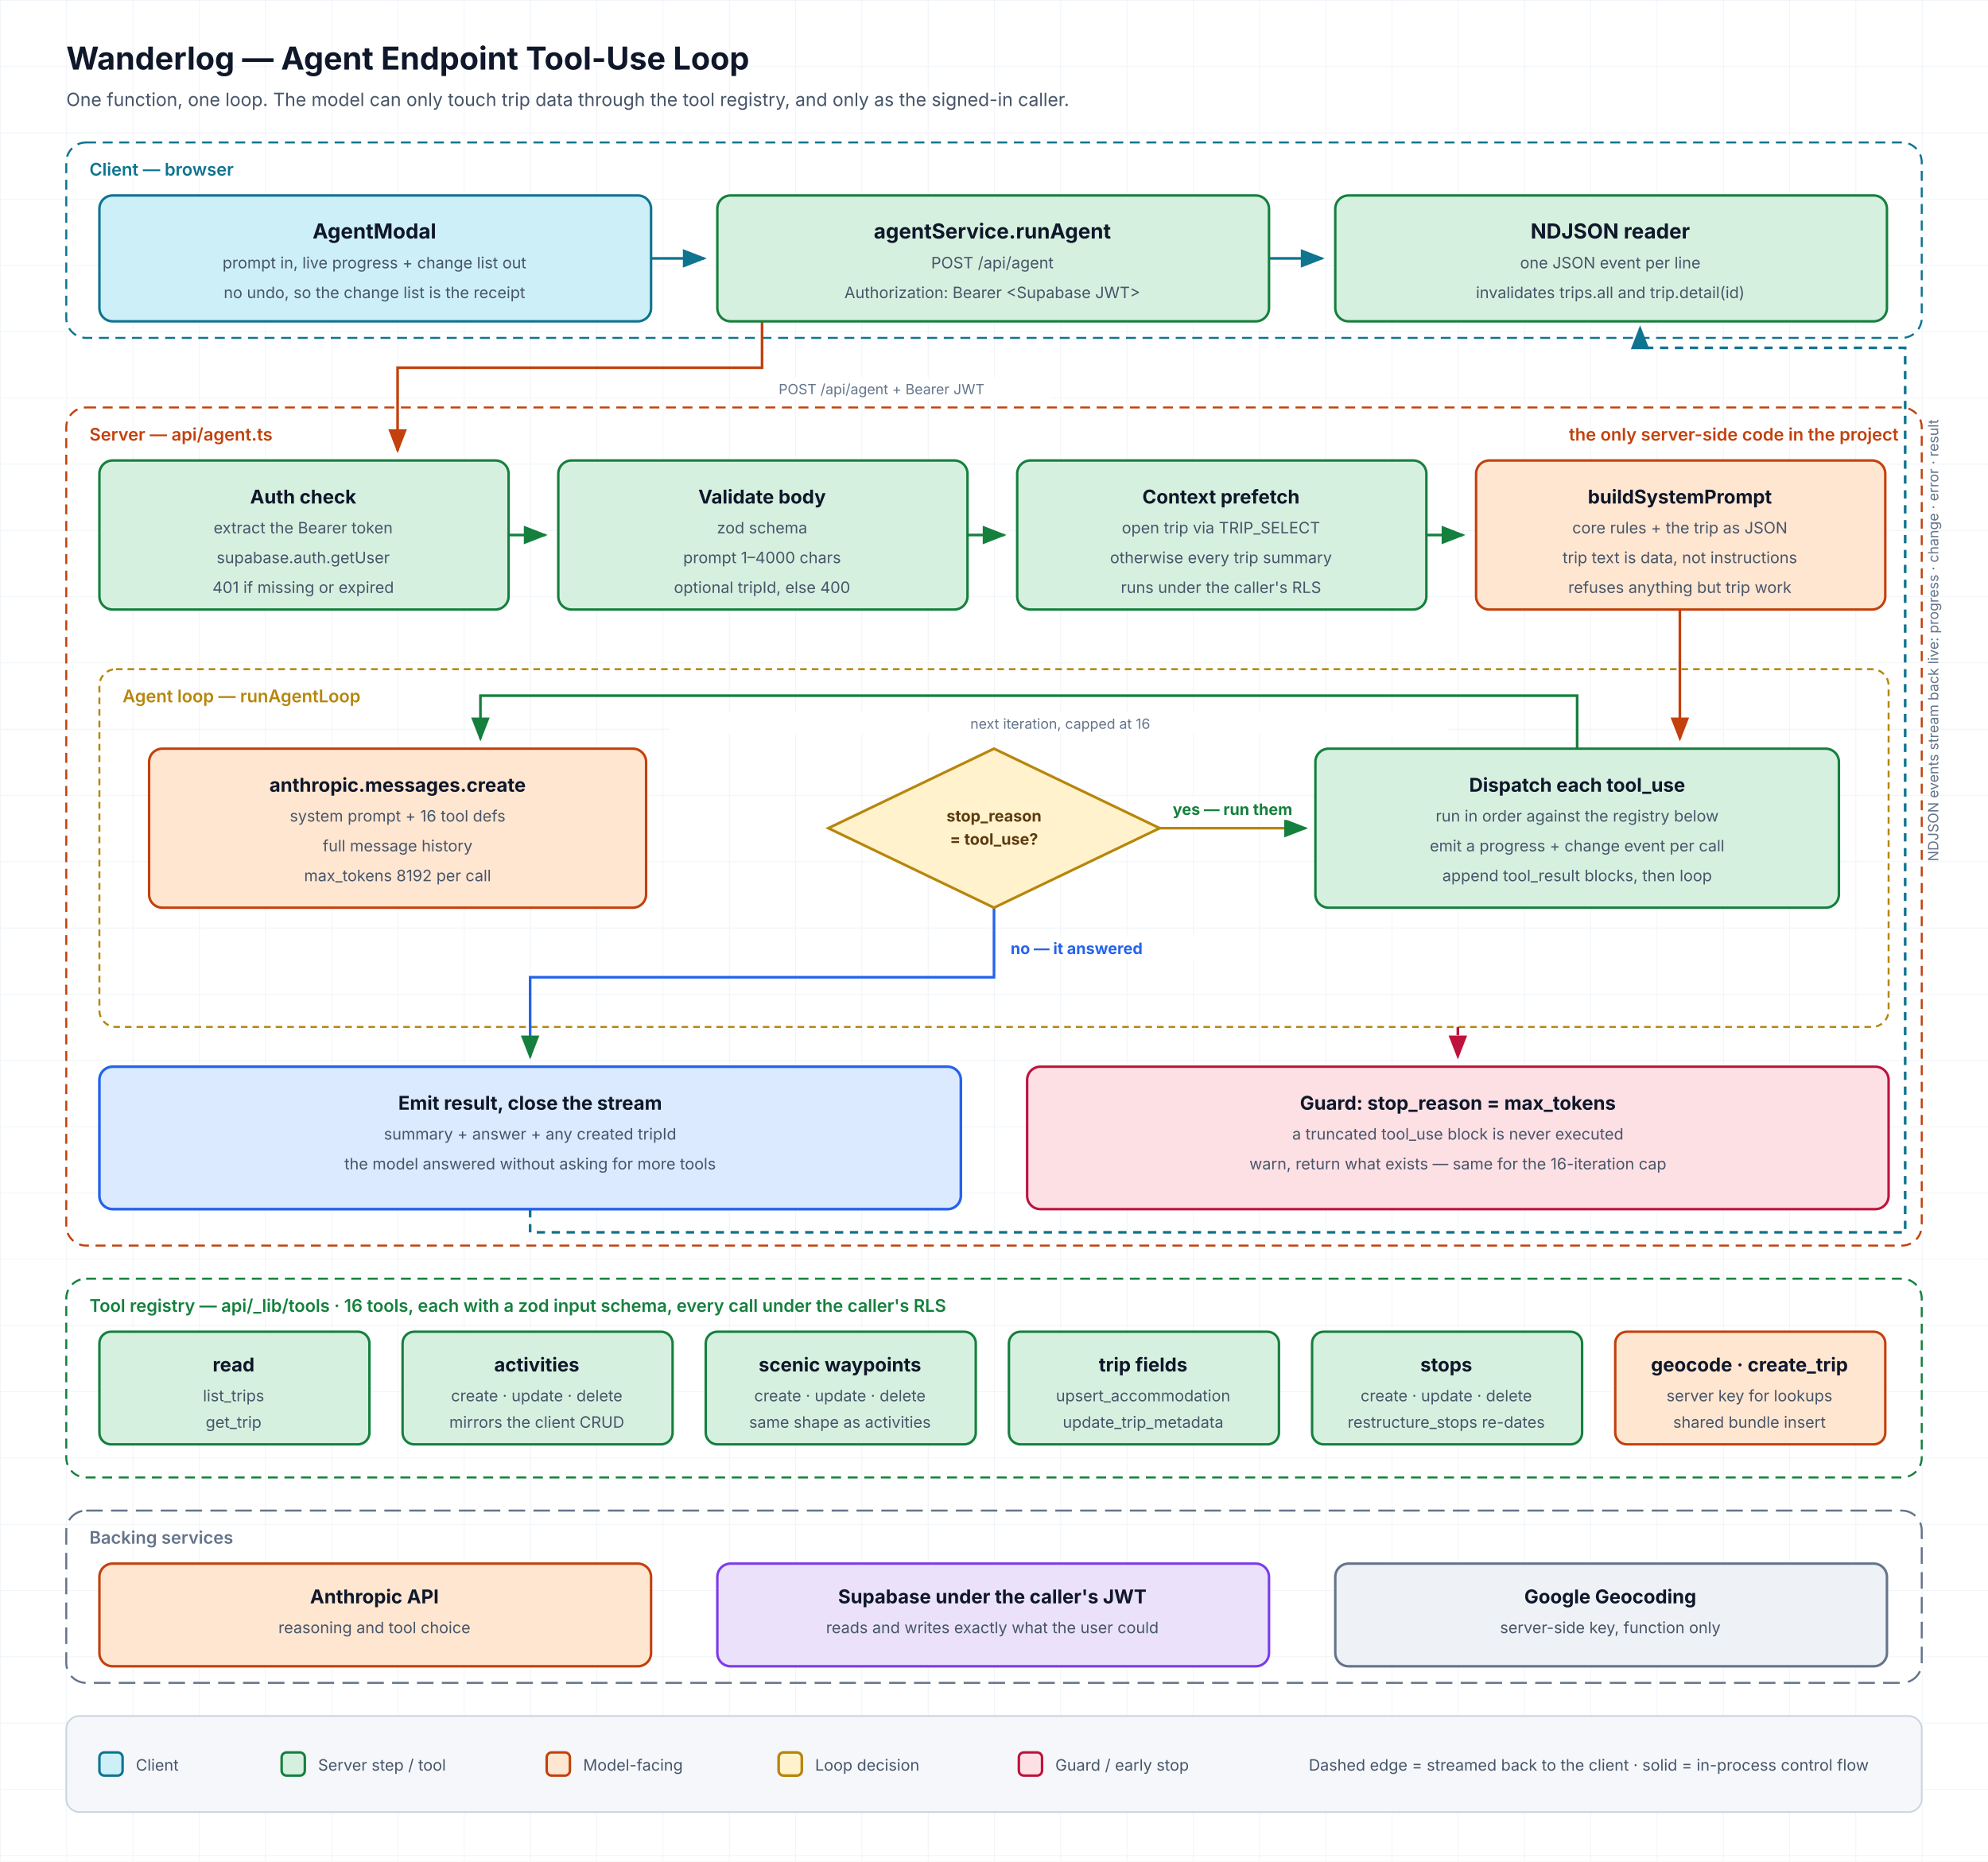
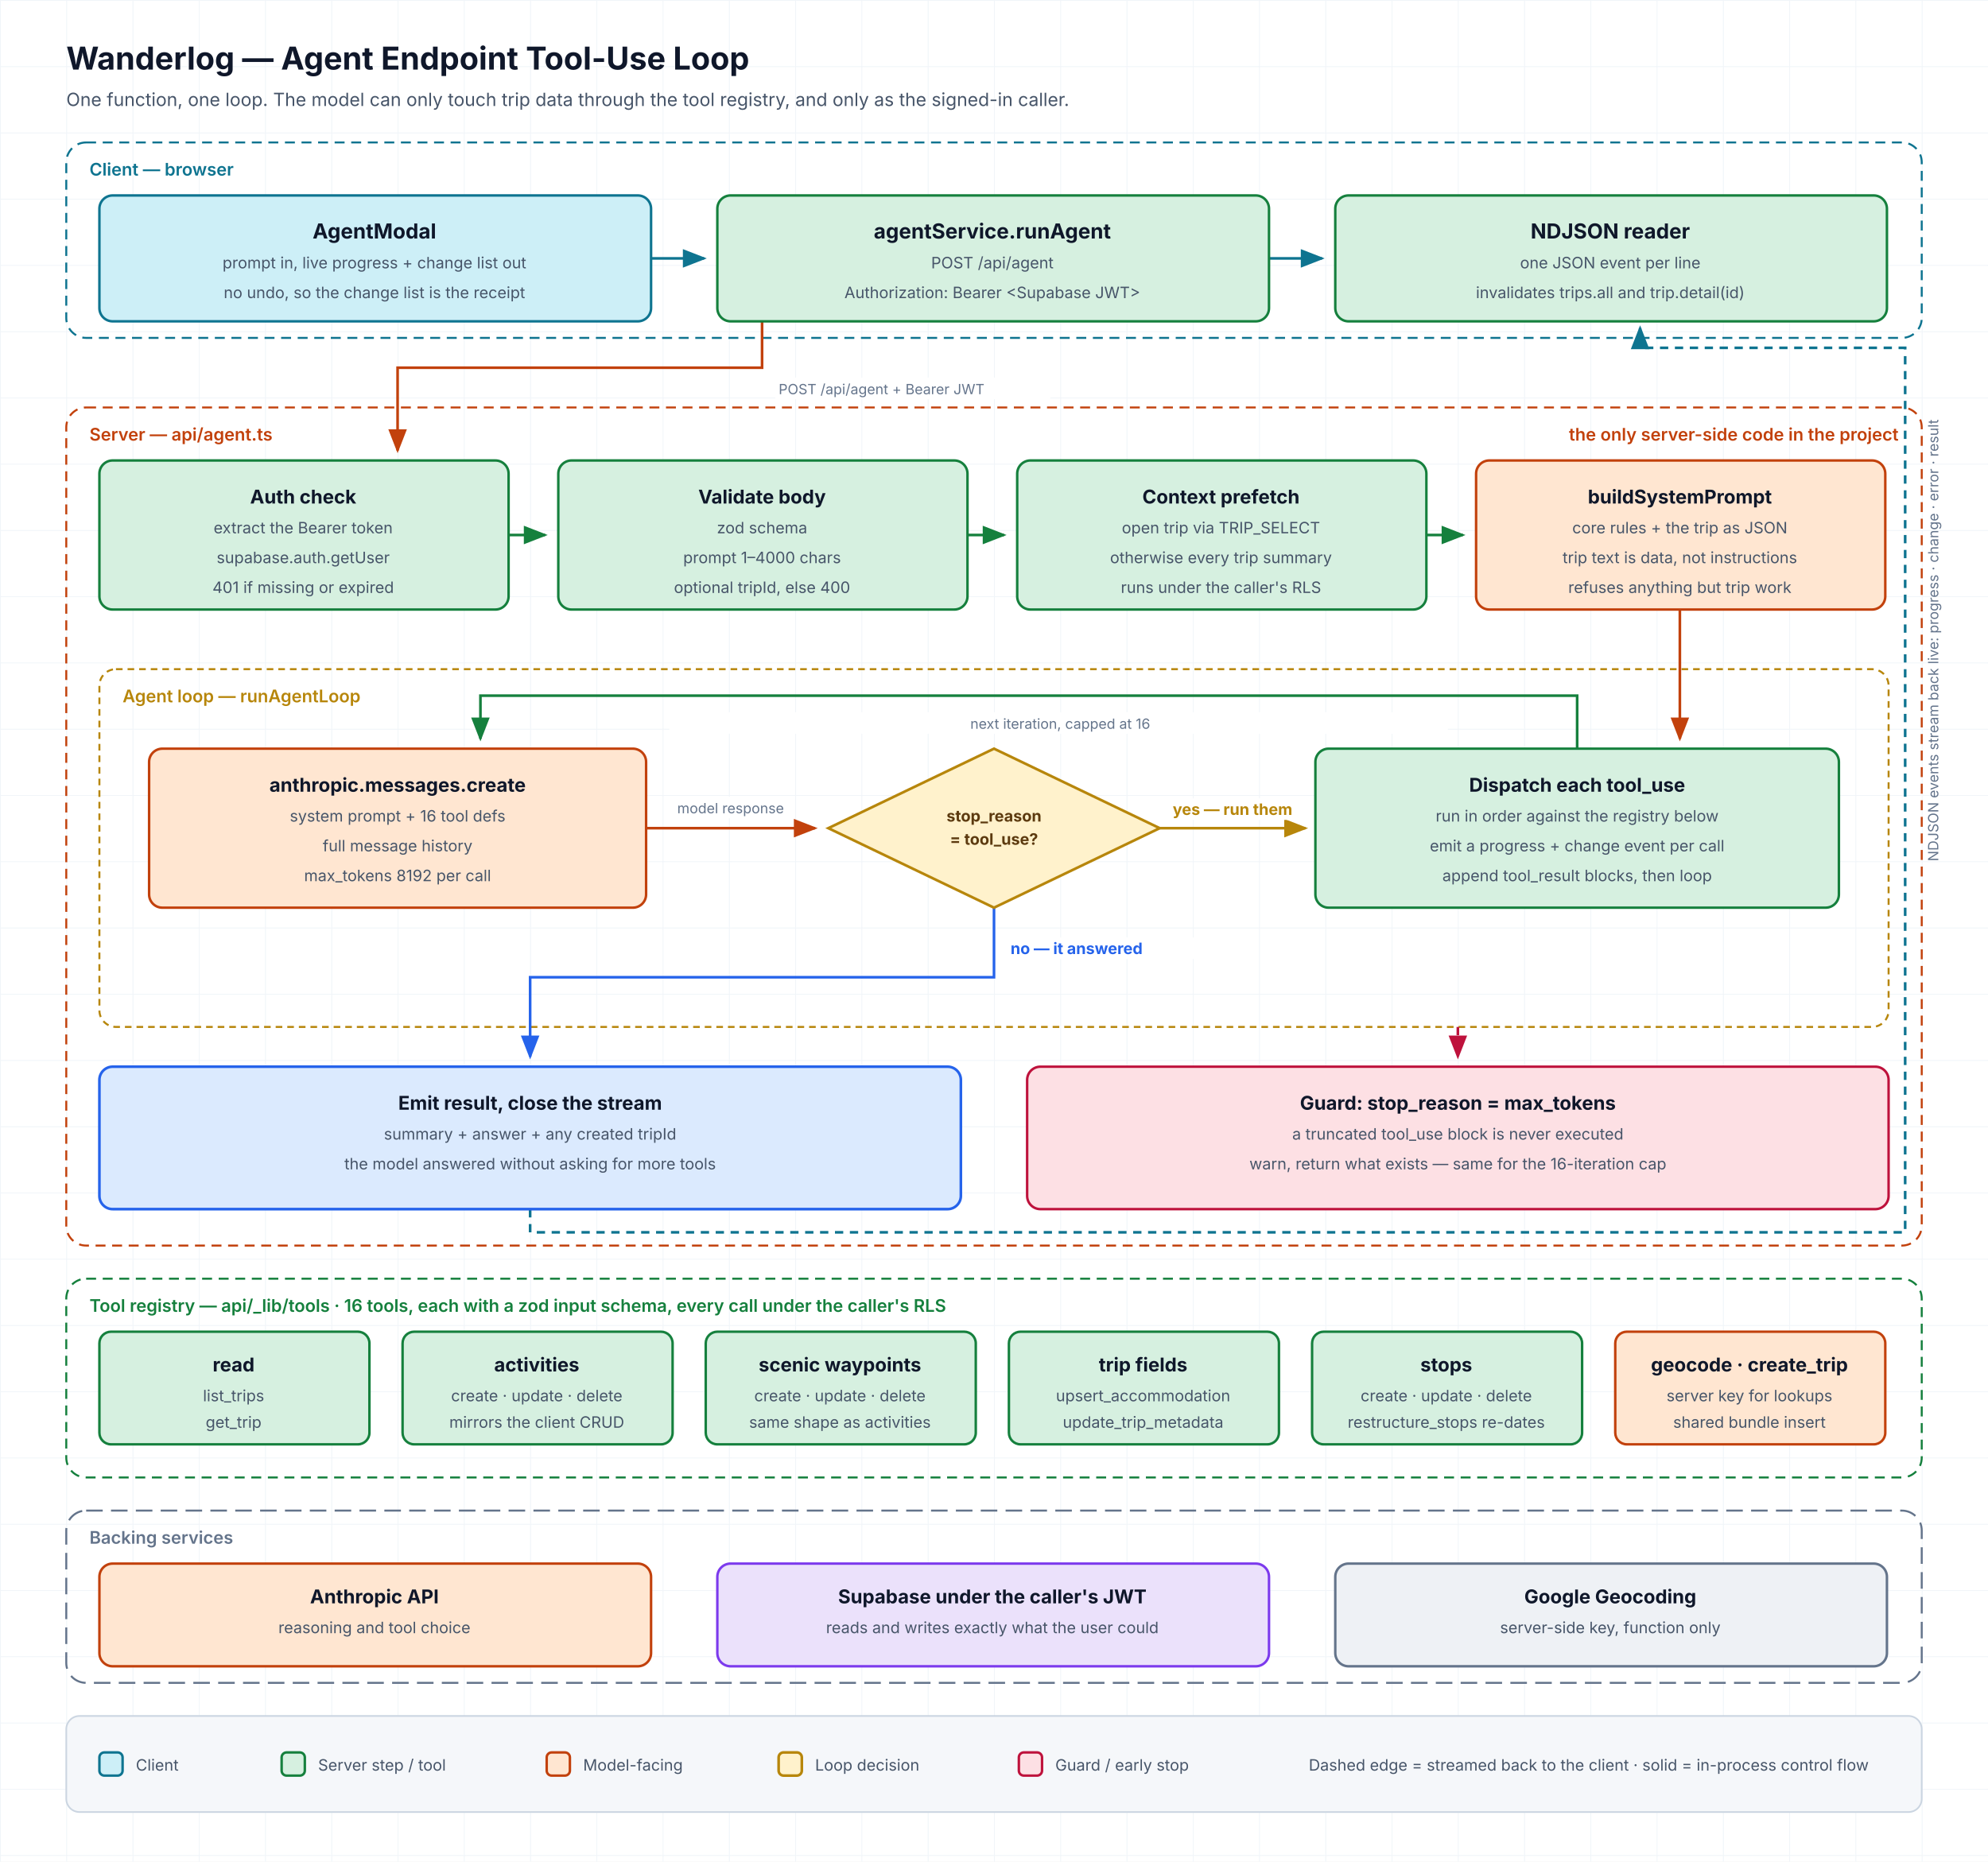
<svg xmlns="http://www.w3.org/2000/svg" viewBox="0 0 1200 1124" role="img" aria-label="Wanderlog agent endpoint tool-use loop">
  <defs>
    <pattern id="grid" width="40" height="40" patternUnits="userSpaceOnUse">
      <path d="M 40 0 L 0 0 0 40" fill="none" stroke="#f1f5f9" stroke-width="1" />
    </pattern>
    <marker id="a-cyan" markerWidth="9" markerHeight="7" refX="8" refY="3.5" orient="auto">
      <polygon points="0 0, 9 3.5, 0 7" fill="#0e7490" />
    </marker>
    <marker id="a-green" markerWidth="9" markerHeight="7" refX="8" refY="3.5" orient="auto">
      <polygon points="0 0, 9 3.5, 0 7" fill="#15803d" />
    </marker>
    <marker id="a-orange" markerWidth="9" markerHeight="7" refX="8" refY="3.5" orient="auto">
      <polygon points="0 0, 9 3.5, 0 7" fill="#c2410c" />
    </marker>
    <marker id="a-rose" markerWidth="9" markerHeight="7" refX="8" refY="3.5" orient="auto">
      <polygon points="0 0, 9 3.5, 0 7" fill="#be123c" />
+     </marker>
+     <marker id="a-amber" markerWidth="9" markerHeight="7" refX="8" refY="3.5" orient="auto">
+       <polygon points="0 0, 9 3.5, 0 7" fill="#b7860b" />
+     </marker>
+     <marker id="a-blue" markerWidth="9" markerHeight="7" refX="8" refY="3.5" orient="auto">
+       <polygon points="0 0, 9 3.5, 0 7" fill="#2563eb" />
    </marker>
    <style>
      text { font-family: Inter, system-ui, -apple-system, "Segoe UI", Helvetica, Arial, sans-serif; text-anchor: middle; }
      .title { font-size: 19px; font-weight: 700; fill: #0f172a; text-anchor: start; }
      .sub   { font-size: 11px; fill: #475569; text-anchor: start; }
      .bl    { font-size: 10.5px; font-weight: 600; text-anchor: start; }
      .n     { font-size: 12.5px; font-weight: 700; fill: #0f172a; }
      .nc    { font-size: 11.5px; font-weight: 700; fill: #0f172a; }
      .s     { font-size: 9.5px; fill: #475569; }
      .el    { font-size: 8.5px; fill: #64748b; }
      .yn    { font-size: 9.5px; font-weight: 700; }
      .la    { text-anchor: start; }
      .ui  { fill: #cdeff7; stroke: #0e7490; stroke-width: 1.5; }
      .svc { fill: #d6f0e0; stroke: #15803d; stroke-width: 1.5; }
      .out { fill: #dbeafe; stroke: #2563eb; stroke-width: 1.6; }
      .sto { fill: #ebe1fb; stroke: #7c3aed; stroke-width: 1.5; }
      .llm { fill: #ffe6d1; stroke: #c2410c; stroke-width: 1.5; }
      .dec { fill: #fff2cc; stroke: #b7860b; stroke-width: 1.6; }
      .alert { fill: #fde0e4; stroke: #be123c; stroke-width: 1.5; }
      .ext { fill: #eef1f5; stroke: #64748b; stroke-width: 1.5; }
      .bnd { fill: none; stroke-width: 1.2; }
      .edge { fill: none; stroke-width: 1.6; }
    </style>
  </defs>
  <rect width="100%" height="100%" fill="#ffffff" />
  <rect width="100%" height="100%" fill="url(#grid)" />
  <text class="title" x="40" y="42">Wanderlog — Agent Endpoint Tool-Use Loop</text>
  <text class="sub" x="40" y="64">One function, one loop. The model can only touch trip data through the tool registry, and only as the signed-in caller.</text>
  <rect class="bnd" x="40" y="86" width="1120" height="118" rx="12" stroke="#0e7490" stroke-dasharray="6 4" />
  <text class="bl" x="54" y="106" fill="#0e7490">Client — browser</text>
  <rect class="bnd" x="40" y="246" width="1120" height="506" rx="12" stroke="#c2410c" stroke-dasharray="6 4" />
  <text class="bl" x="54" y="266" fill="#c2410c">Server — api/agent.ts</text>
  <text class="bl" x="1146" y="266" fill="#c2410c" style="text-anchor:end">the only server-side code in the project</text>
  <rect class="bnd" x="60" y="404" width="1080" height="216" rx="10" stroke="#b7860b" stroke-dasharray="4 3" />
  <text class="bl" x="74" y="424" fill="#b7860b">Agent loop — runAgentLoop</text>
  <rect class="bnd" x="40" y="772" width="1120" height="120" rx="12" stroke="#15803d" stroke-dasharray="6 4" />
  <text class="bl" x="54" y="792" fill="#15803d">Tool registry — api/_lib/tools · 16 tools, each with a zod input schema, every call under the caller's RLS</text>
  <rect class="bnd" x="40" y="912" width="1120" height="104" rx="12" stroke="#64748b" stroke-dasharray="10 5" />
  <text class="bl" x="54" y="932" fill="#64748b">Backing services</text>
  <path class="edge" stroke="#0e7490" d="M393,156 H425" marker-end="url(#a-cyan)" />
  <path class="edge" stroke="#0e7490" d="M766,156 H798" marker-end="url(#a-cyan)" />
  <path class="edge" stroke="#c2410c" d="M460,194 V222 H240 V272" marker-end="url(#a-orange)" />
  <path class="edge" stroke="#15803d" d="M307,323 H329" marker-end="url(#a-green)" />
  <path class="edge" stroke="#15803d" d="M584,323 H606" marker-end="url(#a-green)" />
  <path class="edge" stroke="#15803d" d="M861,323 H883" marker-end="url(#a-green)" />
  <path class="edge" stroke="#c2410c" d="M1014,368 V446" marker-end="url(#a-orange)" />
-   <path class="edge" stroke="#b7860b" d="M700,500 H788" marker-end="url(#a-green)" />
+   <path class="edge" stroke="#c2410c" d="M390,500 H492" marker-end="url(#a-orange)" />
+   <path class="edge" stroke="#b7860b" d="M700,500 H788" marker-end="url(#a-amber)" />
  <path class="edge" stroke="#15803d" d="M952,452 V420 H290 V446" marker-end="url(#a-green)" />
-   <path class="edge" stroke="#2563eb" d="M600,548 V590 H320 V638" marker-end="url(#a-green)" />
+   <path class="edge" stroke="#2563eb" d="M600,548 V590 H320 V638" marker-end="url(#a-blue)" />
  <path class="edge" stroke="#be123c" stroke-dasharray="5 4" d="M880,620 V638" marker-end="url(#a-rose)" />
  <path class="edge" stroke="#0e7490" stroke-dasharray="5 4" d="M320,730 V744 H1150 V210 H990 V198" marker-end="url(#a-cyan)" />
  <g>
    <rect class="ui" x="60" y="118" width="333" height="76" rx="8" />
    <text class="n" x="226" y="144">AgentModal</text>
    <text class="s" x="226" y="162">prompt in, live progress + change list out</text>
    <text class="s" x="226" y="180">no undo, so the change list is the receipt</text>
    <rect class="svc" x="433" y="118" width="333" height="76" rx="8" />
    <text class="n" x="599" y="144">agentService.runAgent</text>
    <text class="s" x="599" y="162">POST /api/agent</text>
    <text class="s" x="599" y="180">Authorization: Bearer &lt;Supabase JWT&gt;</text>
    <rect class="svc" x="806" y="118" width="333" height="76" rx="8" />
    <text class="n" x="972" y="144">NDJSON reader</text>
    <text class="s" x="972" y="162">one JSON event per line</text>
    <text class="s" x="972" y="180">invalidates trips.all and trip.detail(id)</text>
  </g>
  <g>
    <rect class="svc" x="60" y="278" width="247" height="90" rx="8" />
    <text class="nc" x="183" y="304">Auth check</text>
    <text class="s" x="183" y="322">extract the Bearer token</text>
    <text class="s" x="183" y="340">supabase.auth.getUser</text>
    <text class="s" x="183" y="358">401 if missing or expired</text>
    <rect class="svc" x="337" y="278" width="247" height="90" rx="8" />
    <text class="nc" x="460" y="304">Validate body</text>
    <text class="s" x="460" y="322">zod schema</text>
    <text class="s" x="460" y="340">prompt 1–4000 chars</text>
    <text class="s" x="460" y="358">optional tripId, else 400</text>
    <rect class="svc" x="614" y="278" width="247" height="90" rx="8" />
    <text class="nc" x="737" y="304">Context prefetch</text>
    <text class="s" x="737" y="322">open trip via TRIP_SELECT</text>
    <text class="s" x="737" y="340">otherwise every trip summary</text>
    <text class="s" x="737" y="358">runs under the caller's RLS</text>
    <rect class="llm" x="891" y="278" width="247" height="90" rx="8" />
    <text class="nc" x="1014" y="304">buildSystemPrompt</text>
    <text class="s" x="1014" y="322">core rules + the trip as JSON</text>
    <text class="s" x="1014" y="340">trip text is data, not instructions</text>
    <text class="s" x="1014" y="358">refuses anything but trip work</text>
  </g>
  <g>
    <rect class="llm" x="90" y="452" width="300" height="96" rx="8" />
    <text class="nc" x="240" y="478">anthropic.messages.create</text>
    <text class="s" x="240" y="496">system prompt + 16 tool defs</text>
    <text class="s" x="240" y="514">full message history</text>
    <text class="s" x="240" y="532">max_tokens 8192 per call</text>
    <polygon class="dec" points="600,452 700,500 600,548 500,500" />
    <text class="yn" x="600" y="496" fill="#5c3a0f">stop_reason</text>
    <text class="yn" x="600" y="510" fill="#5c3a0f">= tool_use?</text>
    <rect class="svc" x="794" y="452" width="316" height="96" rx="8" />
    <text class="nc" x="952" y="478">Dispatch each tool_use</text>
    <text class="s" x="952" y="496">run in order against the registry below</text>
    <text class="s" x="952" y="514">emit a progress + change event per call</text>
    <text class="s" x="952" y="532">append tool_result blocks, then loop</text>
  </g>
  <g>
    <rect class="out" x="60" y="644" width="520" height="86" rx="8" />
    <text class="nc" x="320" y="670">Emit result, close the stream</text>
    <text class="s" x="320" y="688">summary + answer + any created tripId</text>
    <text class="s" x="320" y="706">the model answered without asking for more tools</text>
    <rect class="alert" x="620" y="644" width="520" height="86" rx="8" />
    <text class="nc" x="880" y="670">Guard: stop_reason = max_tokens</text>
    <text class="s" x="880" y="688">a truncated tool_use block is never executed</text>
    <text class="s" x="880" y="706">warn, return what exists — same for the 16-iteration cap</text>
  </g>
  <g>
    <rect class="svc" x="60" y="804" width="163" height="68" rx="7" />
    <text class="nc" x="141" y="828">read</text>
    <text class="s" x="141" y="846">list_trips</text>
    <text class="s" x="141" y="862">get_trip</text>
    <rect class="svc" x="243" y="804" width="163" height="68" rx="7" />
    <text class="nc" x="324" y="828">activities</text>
    <text class="s" x="324" y="846">create · update · delete</text>
    <text class="s" x="324" y="862">mirrors the client CRUD</text>
    <rect class="svc" x="426" y="804" width="163" height="68" rx="7" />
    <text class="nc" x="507" y="828">scenic waypoints</text>
    <text class="s" x="507" y="846">create · update · delete</text>
    <text class="s" x="507" y="862">same shape as activities</text>
    <rect class="svc" x="609" y="804" width="163" height="68" rx="7" />
    <text class="nc" x="690" y="828">trip fields</text>
    <text class="s" x="690" y="846">upsert_accommodation</text>
    <text class="s" x="690" y="862">update_trip_metadata</text>
    <rect class="svc" x="792" y="804" width="163" height="68" rx="7" />
    <text class="nc" x="873" y="828">stops</text>
    <text class="s" x="873" y="846">create · update · delete</text>
    <text class="s" x="873" y="862">restructure_stops re-dates</text>
    <rect class="llm" x="975" y="804" width="163" height="68" rx="7" />
    <text class="nc" x="1056" y="828">geocode · create_trip</text>
    <text class="s" x="1056" y="846">server key for lookups</text>
    <text class="s" x="1056" y="862">shared bundle insert</text>
  </g>
  <g>
    <rect class="llm" x="60" y="944" width="333" height="62" rx="8" />
    <text class="nc" x="226" y="968">Anthropic API</text>
    <text class="s" x="226" y="986">reasoning and tool choice</text>
    <rect class="sto" x="433" y="944" width="333" height="62" rx="8" />
    <text class="nc" x="599" y="968">Supabase under the caller's JWT</text>
    <text class="s" x="599" y="986">reads and writes exactly what the user could</text>
    <rect class="ext" x="806" y="944" width="333" height="62" rx="8" />
    <text class="nc" x="972" y="968">Google Geocoding</text>
    <text class="s" x="972" y="986">server-side key, function only</text>
  </g>
  <g class="el">
    <rect x="468" y="228" width="166" height="13" fill="#ffffff" />
    <text class="la" x="470" y="238">POST /api/agent + Bearer JWT</text>
+     <rect x="404" y="481" width="76" height="13" fill="#ffffff" />
+     <text x="441" y="491">model response</text>
    <rect x="708" y="482" width="72" height="13" fill="#ffffff" />
-     <text class="yn" x="744" y="492" fill="#15803d">yes — run them</text>
+     <text class="yn" x="744" y="492" fill="#b7860b">yes — run them</text>
    <rect x="606" y="566" width="128" height="13" fill="#ffffff" />
    <text class="yn la" x="610" y="576" fill="#2563eb">no — it answered</text>
    <rect x="404" y="430" width="470" height="13" fill="#ffffff" />
    <text x="640" y="440">next iteration, capped at 16</text>
    <text transform="rotate(-90 1170 520)" class="la" x="1170" y="520">NDJSON events stream back live: progress · change · error · result</text>
  </g>
  <rect x="40" y="1036" width="1120" height="58" rx="8" fill="#f5f7fa" stroke="#cbd5e1" stroke-width="1" />
  <g class="s">
    <rect x="60" y="1058" width="14" height="14" rx="3" class="ui" />
    <text class="la" x="82" y="1069">Client</text>
    <rect x="170" y="1058" width="14" height="14" rx="3" class="svc" />
    <text class="la" x="192" y="1069">Server step / tool</text>
    <rect x="330" y="1058" width="14" height="14" rx="3" class="llm" />
    <text class="la" x="352" y="1069">Model-facing</text>
    <rect x="470" y="1058" width="14" height="14" rx="3" class="dec" />
    <text class="la" x="492" y="1069">Loop decision</text>
    <rect x="615" y="1058" width="14" height="14" rx="3" class="alert" />
    <text class="la" x="637" y="1069">Guard / early stop</text>
    <text class="la" x="790" y="1069">Dashed edge = streamed back to the client · solid = in-process control flow</text>
  </g>
</svg>
